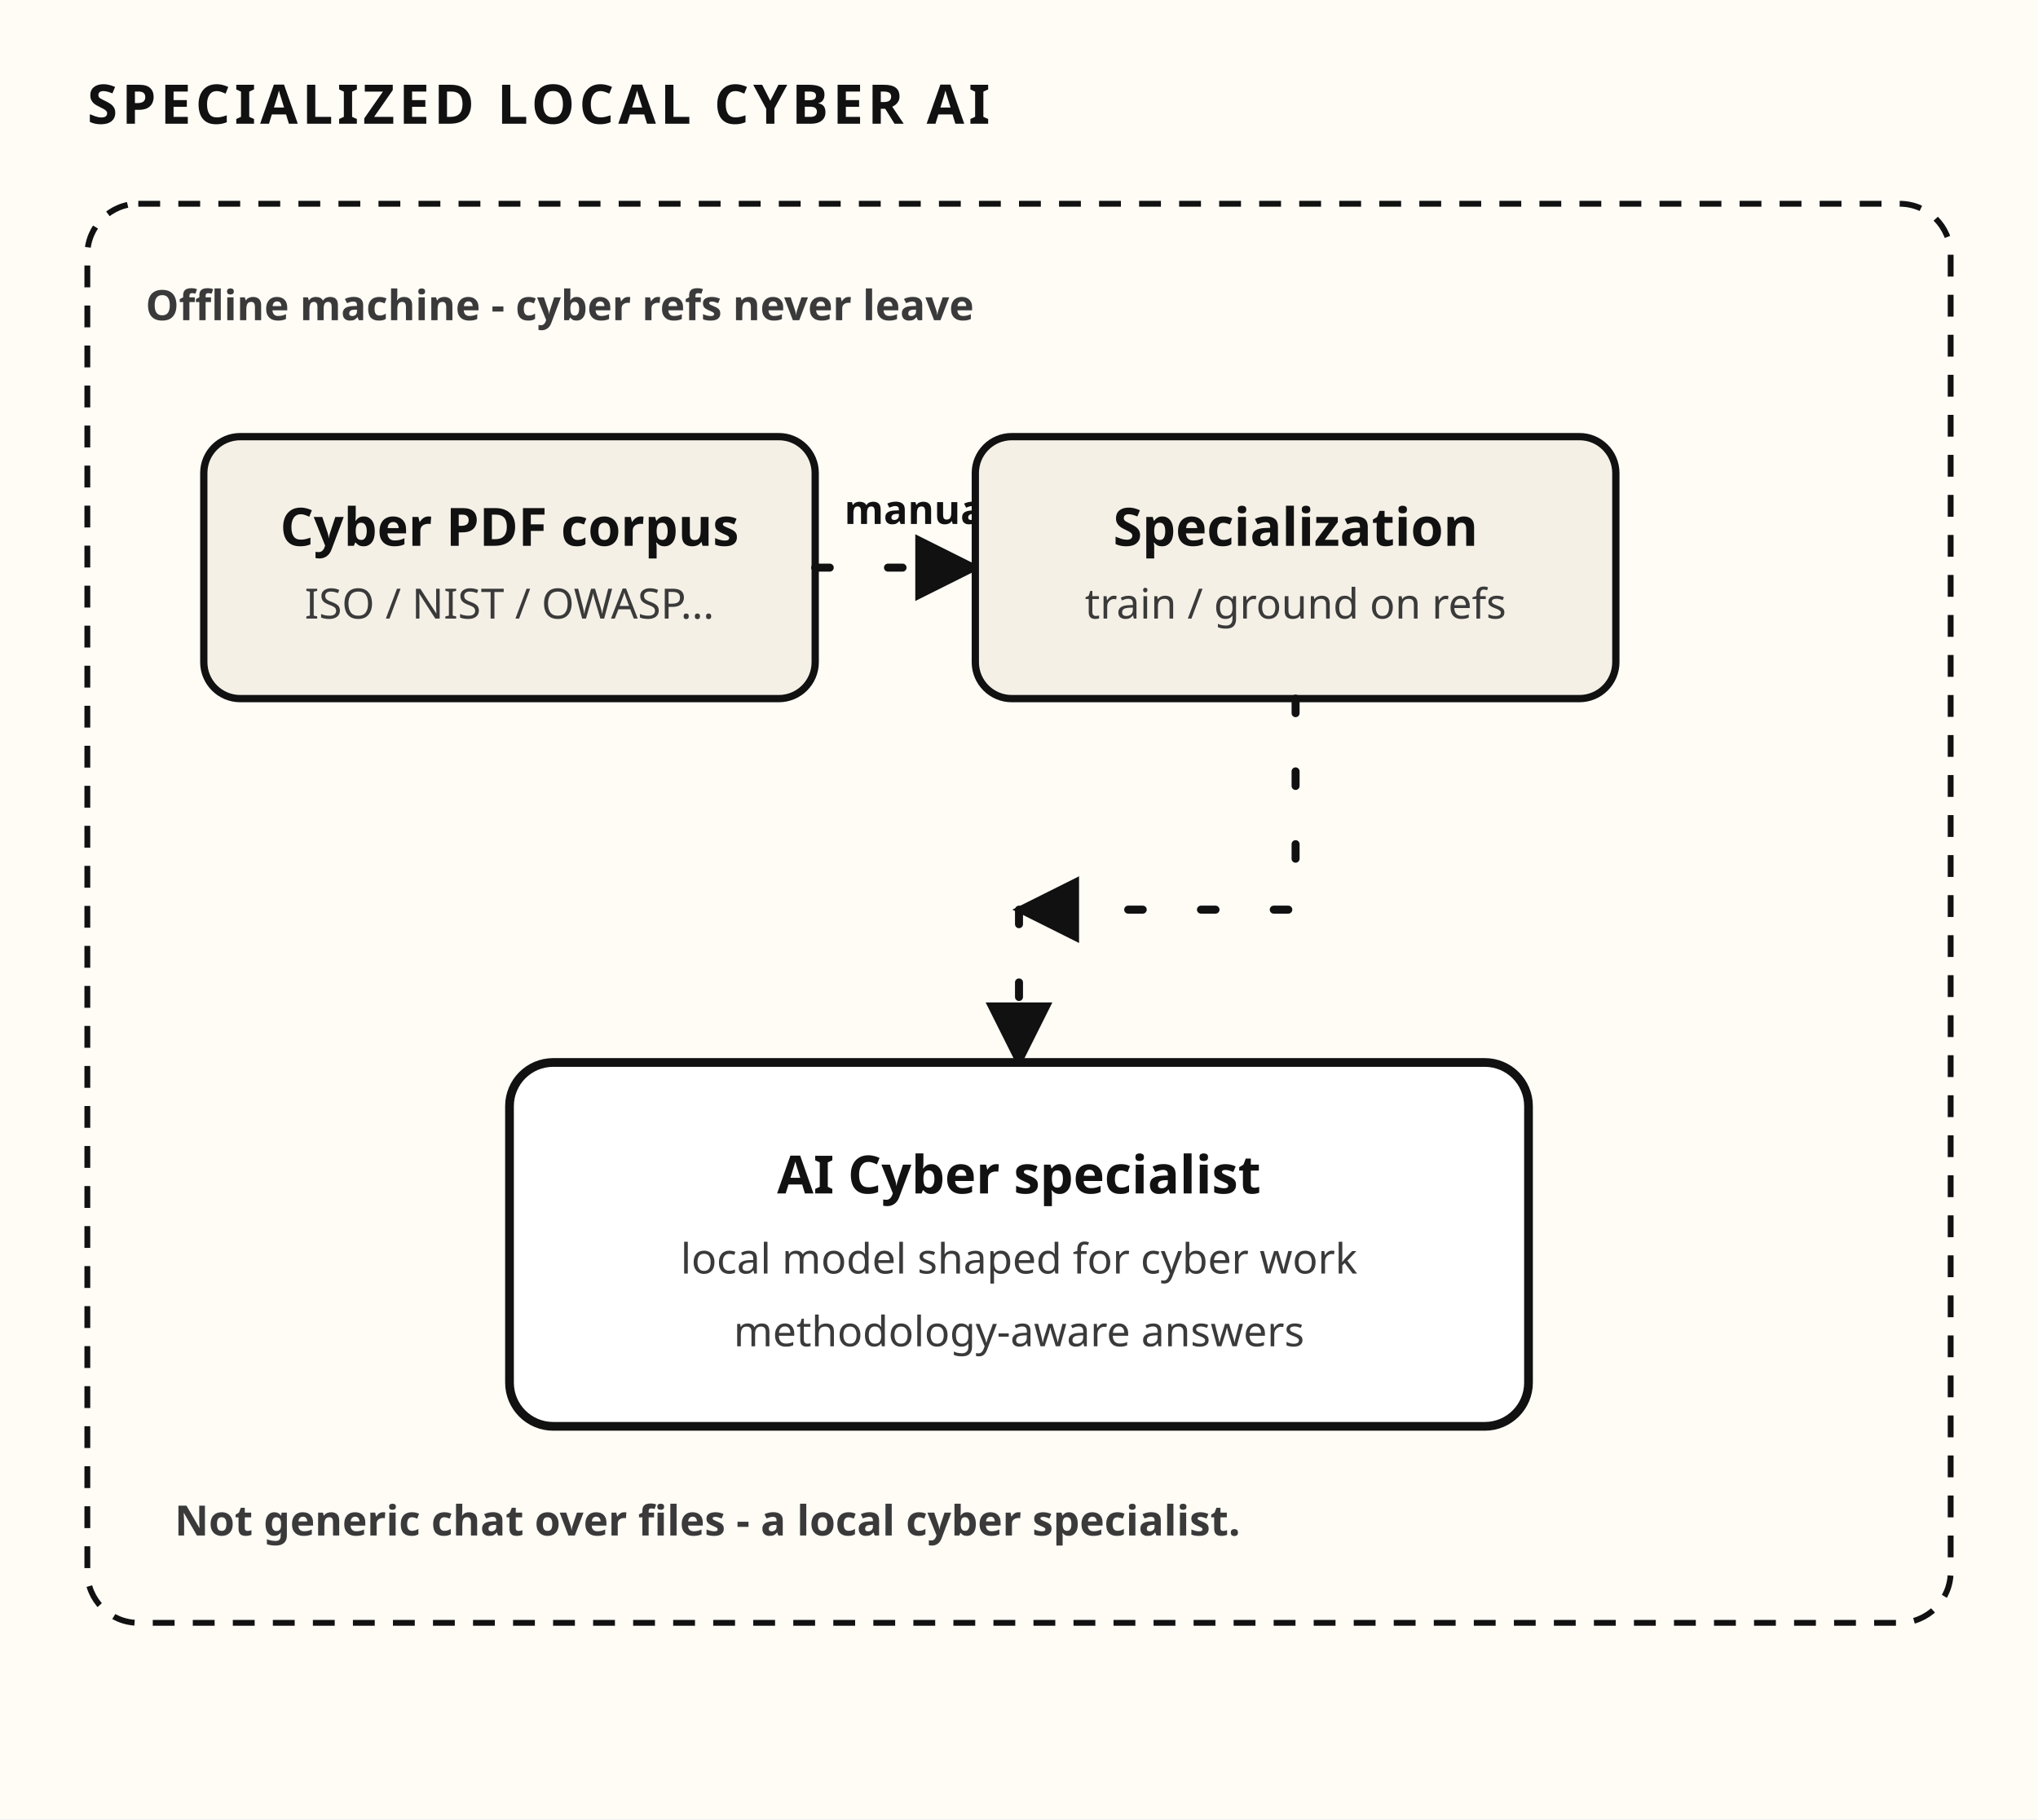
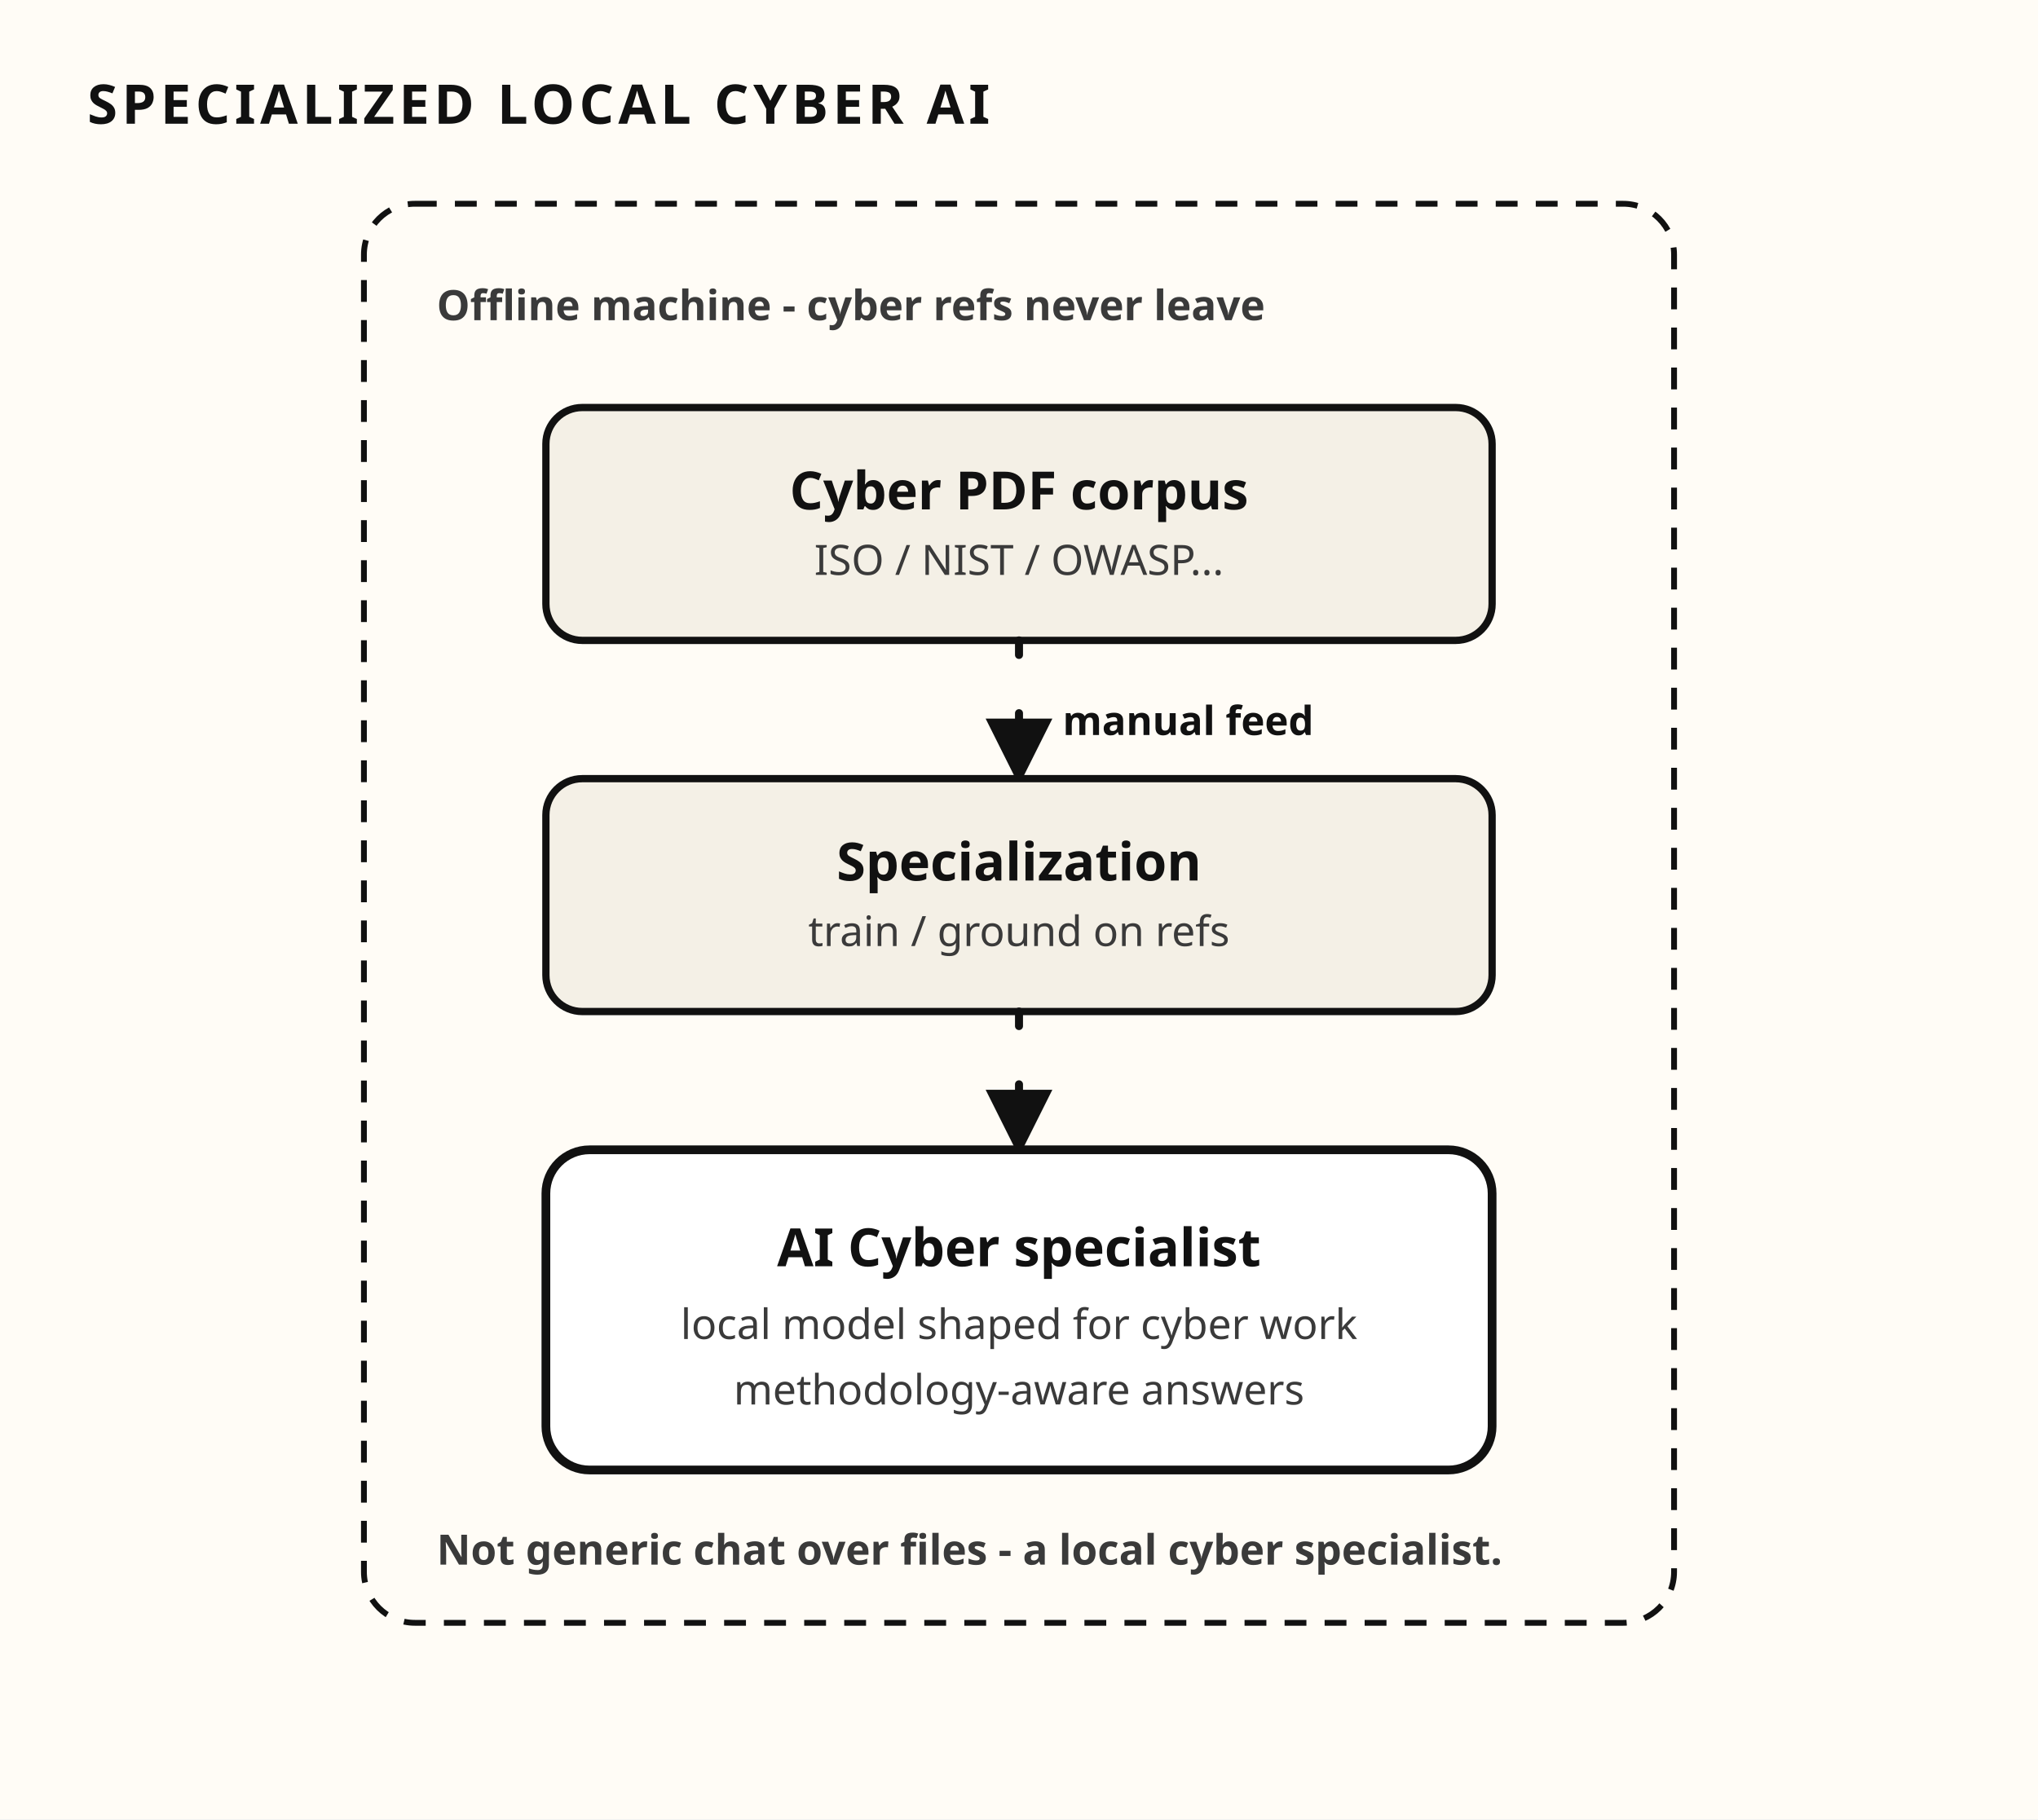
<svg xmlns="http://www.w3.org/2000/svg" viewBox="0 0 560 500" role="img" aria-labelledby="t d">
  <defs>
    <marker id="a" viewBox="0 0 12 12" refX="10" refY="6" markerWidth="10" markerHeight="10" orient="auto-start-reverse">
      <path d="M1 1 L11 6 L1 11 Z" fill="#111" />
    </marker>
    <style>
      .bg { fill:#fffcf6; }
      .b { fill:#f4f0e6; stroke:#111; stroke-width:2; }
      .hi { fill:#fff; stroke:#111; stroke-width:2.4; }
      .out { fill:none; stroke:#111; stroke-width:1.6; stroke-dasharray:6 5; }
      .plane { fill:none; stroke:#111; stroke-width:1.8; stroke-dasharray:7 5; }
      .cloud { fill:none; stroke:#111; stroke-width:1.6; stroke-dasharray:6 5; }
      .title { font-family:Segoe UI,system-ui,sans-serif; font-size:15px; font-weight:800; letter-spacing:0.08em; fill:#111; }
      .lab { font-family:Segoe UI,system-ui,sans-serif; font-size:14.5px; font-weight:800; fill:#111; }
      .sub { font-family:Segoe UI,system-ui,sans-serif; font-size:11.5px; font-weight:500; fill:#3a3a3a; }
      .cap { font-family:Segoe UI,system-ui,sans-serif; font-size:11px; font-weight:800; letter-spacing:0.12em; fill:#111; }
      .line {
        stroke:#111; stroke-width:2.2; fill:none; marker-end:url(#a);
        stroke-linecap:round; stroke-linejoin:round;
        stroke-dasharray:9 11;
        animation: flow 1.05s linear infinite;
      }
      .line.ingest {
        stroke-dasharray: 4 16;
        animation: flow 1.7s linear infinite;
      }
      .line.return {
        stroke-dasharray: 10 8;
        animation: flow 0.85s linear infinite;
      }
      .line.stem {
        marker-end: none;
        stroke-dasharray: 9 11;
        animation: flow 1.05s linear infinite;
      }
      .line.gate {
        stroke-dasharray: 5 7;
        animation: flow 1.2s linear infinite;
      }
      .hi.pulse {
        animation: node-pulse 2.6s ease-in-out infinite;
      }
      .lbl.flow-lbl {
        animation: lbl-pulse 2.2s ease-in-out infinite;
      }
      .chip { fill:#fff; stroke:#111; stroke-width:1.6; }
      .lbl { font-family:Segoe UI,system-ui,sans-serif; font-size:11px; font-weight:700; fill:#111; }
      .foot { font-family:Segoe UI,system-ui,sans-serif; font-size:11.5px; font-weight:600; fill:#3a3a3a; }
      @keyframes flow {
        to { stroke-dashoffset: -20; }
      }
      @keyframes node-pulse {
        0%, 100% { stroke-width: 2.4; }
        50% { stroke-width: 3.4; }
      }
      @keyframes lbl-pulse {
        0%, 100% { opacity: 0.55; }
        50% { opacity: 1; }
      }
      @media (prefers-reduced-motion: reduce) {
        .line, .line.ingest, .line.return, .line.stem, .line.gate, .hi.pulse, .lbl.flow-lbl { animation: none; }
        .line, .line.ingest, .line.return, .line.stem, .line.gate { stroke-dasharray: none; }
      }
    </style>
  </defs>
  <rect class="bg" width="560" height="500" />
  <text x="24" y="34" class="title">SPECIALIZED LOCAL CYBER AI</text>
-   <rect class="out" x="24" y="56" width="512" height="390" rx="14" />
-   <text x="40" y="88" class="foot">Offline machine - cyber refs never leave</text>
-   <rect class="b" x="56" y="120" width="168" height="72" rx="10" />
-   <text x="140" y="150" text-anchor="middle" class="lab">Cyber PDF corpus</text>
-   <text x="140" y="170" text-anchor="middle" class="sub">ISO / NIST / OWASP...</text>
-   <line class="line ingest" x1="224" y1="156" x2="268" y2="156" />
-   <text x="232" y="144" class="lbl flow-lbl">manual feed</text>
-   <rect class="b" x="268" y="120" width="176" height="72" rx="10" />
-   <text x="356" y="150" text-anchor="middle" class="lab">Specialization</text>
-   <text x="356" y="170" text-anchor="middle" class="sub">train / ground on refs</text>
-   <path class="line ingest" d="M356 192 V250 H280" />
-   <line class="line ingest" x1="280" y1="250" x2="280" y2="292" />
-   <rect class="hi pulse" x="140" y="292" width="280" height="100" rx="12" />
-   <text x="280" y="328" text-anchor="middle" class="lab">AI Cyber specialist</text>
-   <text x="280" y="350" text-anchor="middle" class="sub">local model shaped for cyber work</text>
-   <text x="280" y="370" text-anchor="middle" class="sub">methodology-aware answers</text>
-   <text x="48" y="422" class="foot">Not generic chat over files - a local cyber specialist.</text>
+   <rect class="out" x="100" y="56" width="360" height="390" rx="14" />
+   <text x="120" y="88" class="foot">Offline machine - cyber refs never leave</text>
+   <rect class="b" x="150" y="112" width="260" height="64" rx="10" />
+   <text x="280" y="140" text-anchor="middle" class="lab">Cyber PDF corpus</text>
+   <text x="280" y="158" text-anchor="middle" class="sub">ISO / NIST / OWASP...</text>
+   <line class="line ingest" x1="280" y1="176" x2="280" y2="214" />
+   <text x="292" y="202" class="lbl flow-lbl">manual feed</text>
+   <rect class="b" x="150" y="214" width="260" height="64" rx="10" />
+   <text x="280" y="242" text-anchor="middle" class="lab">Specialization</text>
+   <text x="280" y="260" text-anchor="middle" class="sub">train / ground on refs</text>
+   <line class="line ingest" x1="280" y1="278" x2="280" y2="316" />
+   <rect class="hi pulse" x="150" y="316" width="260" height="88" rx="12" />
+   <text x="280" y="348" text-anchor="middle" class="lab">AI Cyber specialist</text>
+   <text x="280" y="368" text-anchor="middle" class="sub">local model shaped for cyber work</text>
+   <text x="280" y="386" text-anchor="middle" class="sub">methodology-aware answers</text>
+   <text x="120" y="430" class="foot">Not generic chat over files - a local cyber specialist.</text>
</svg>
